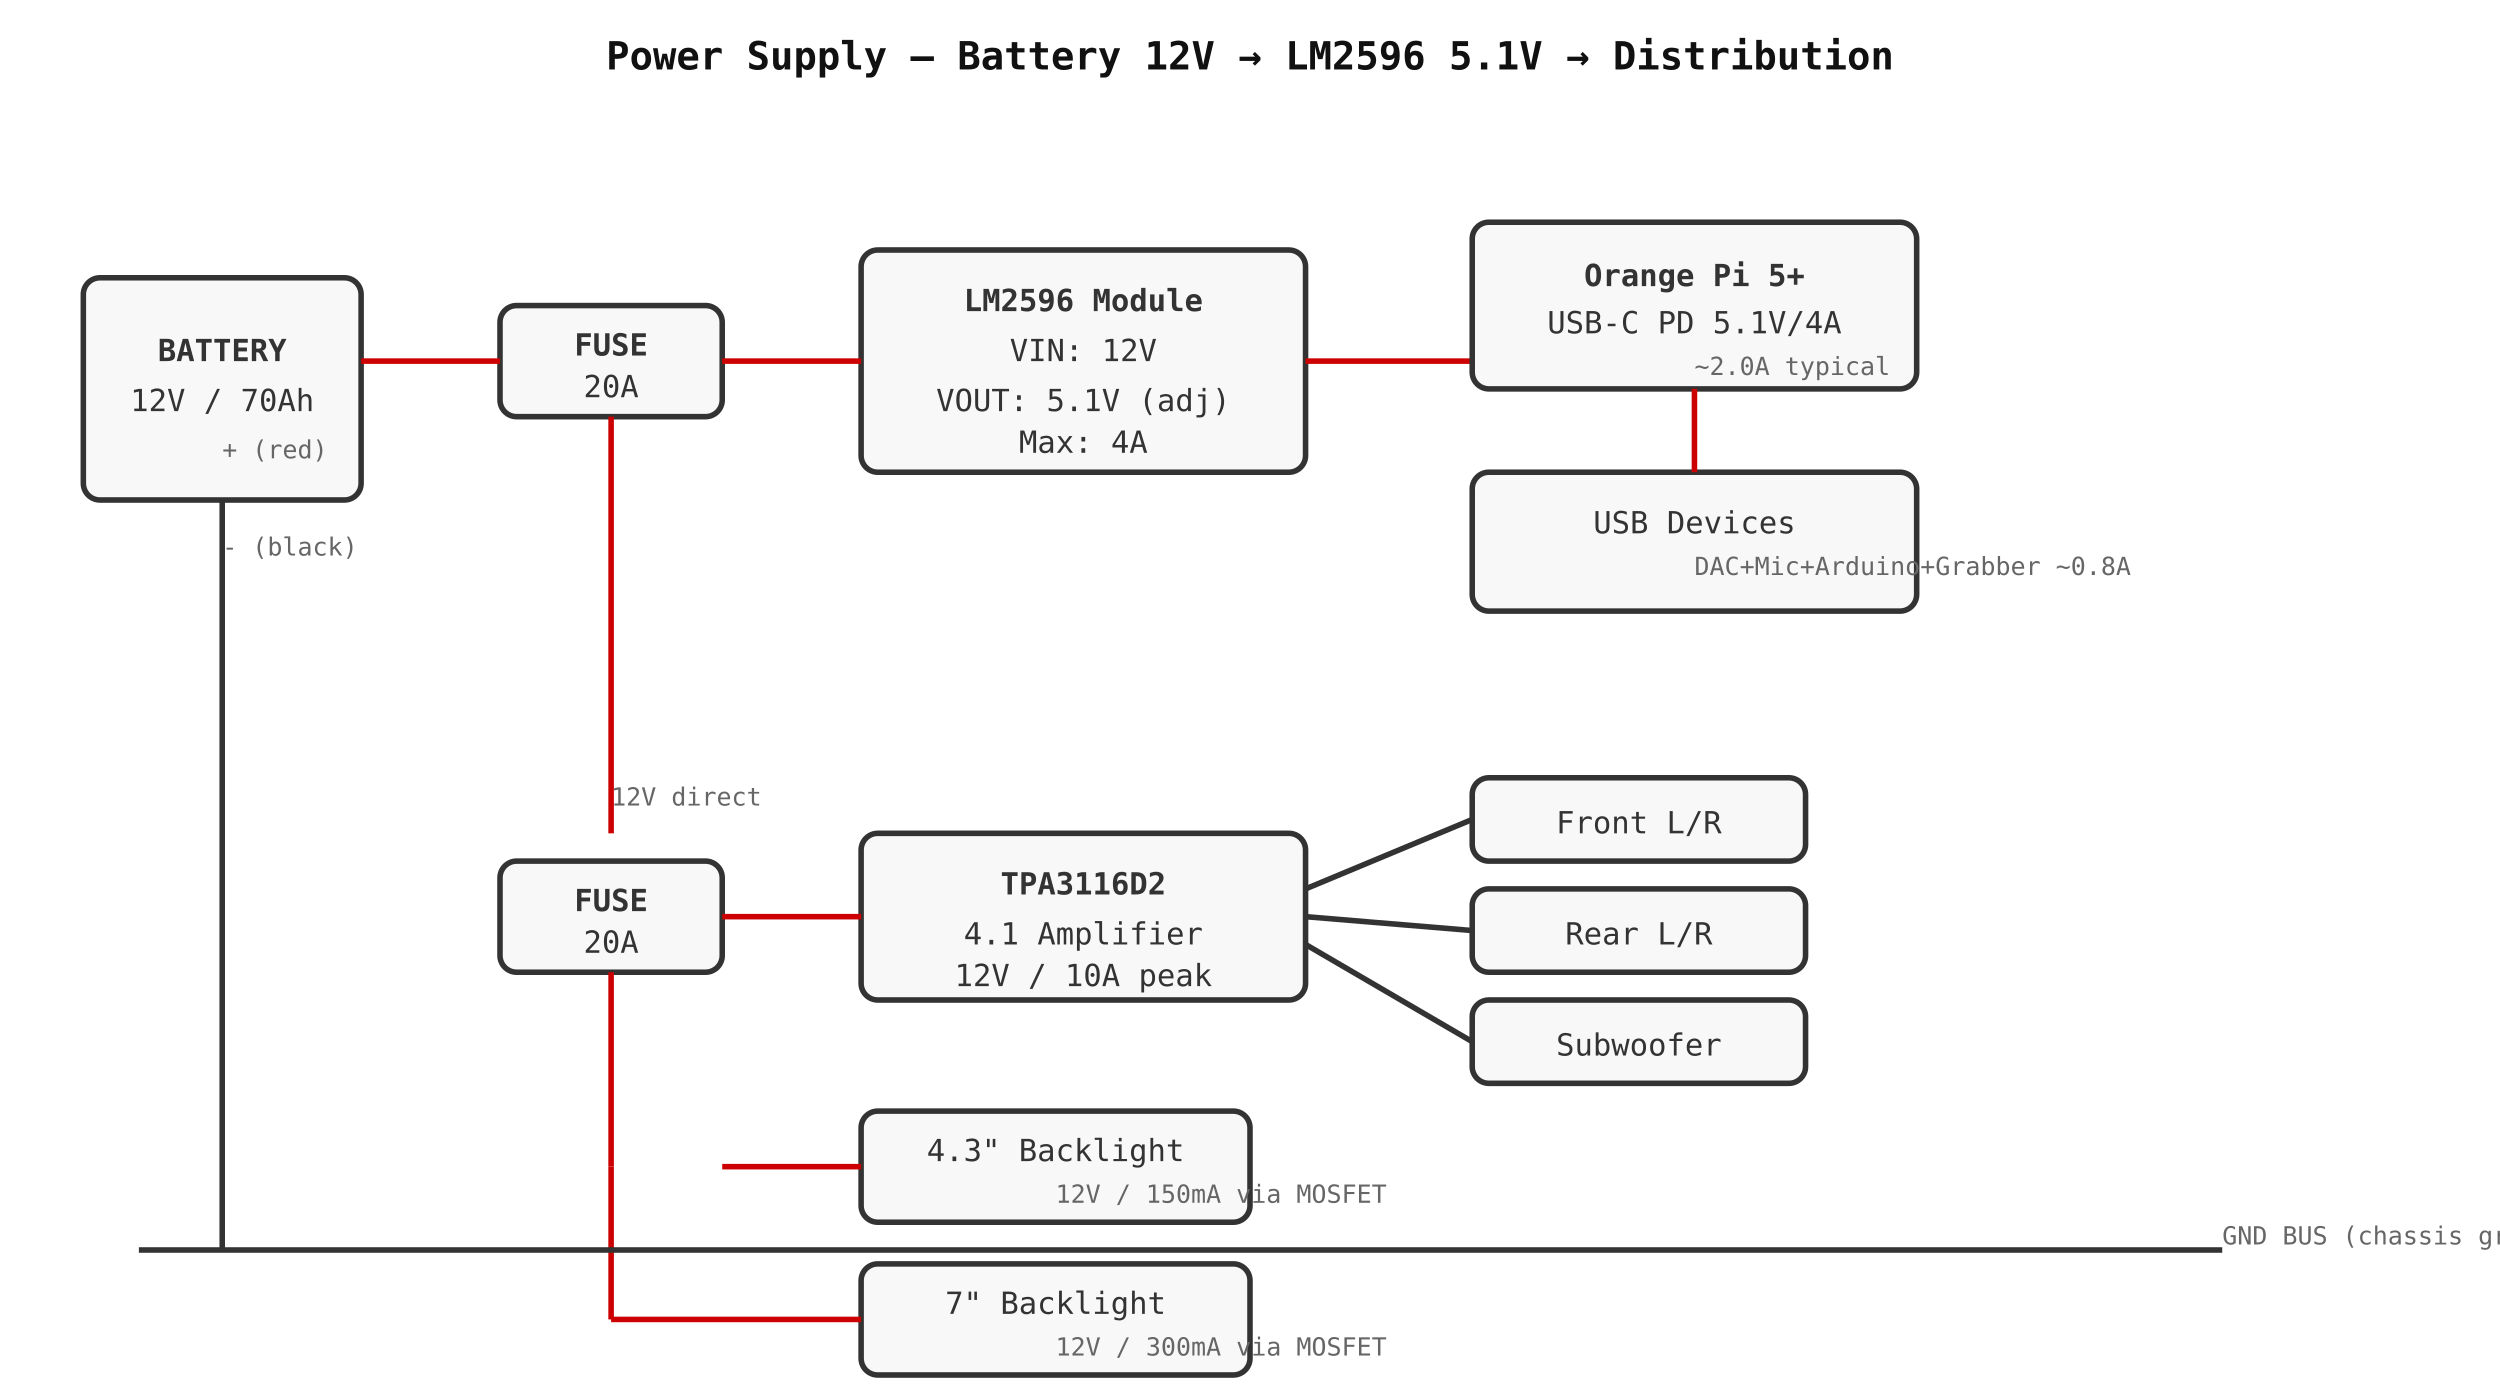
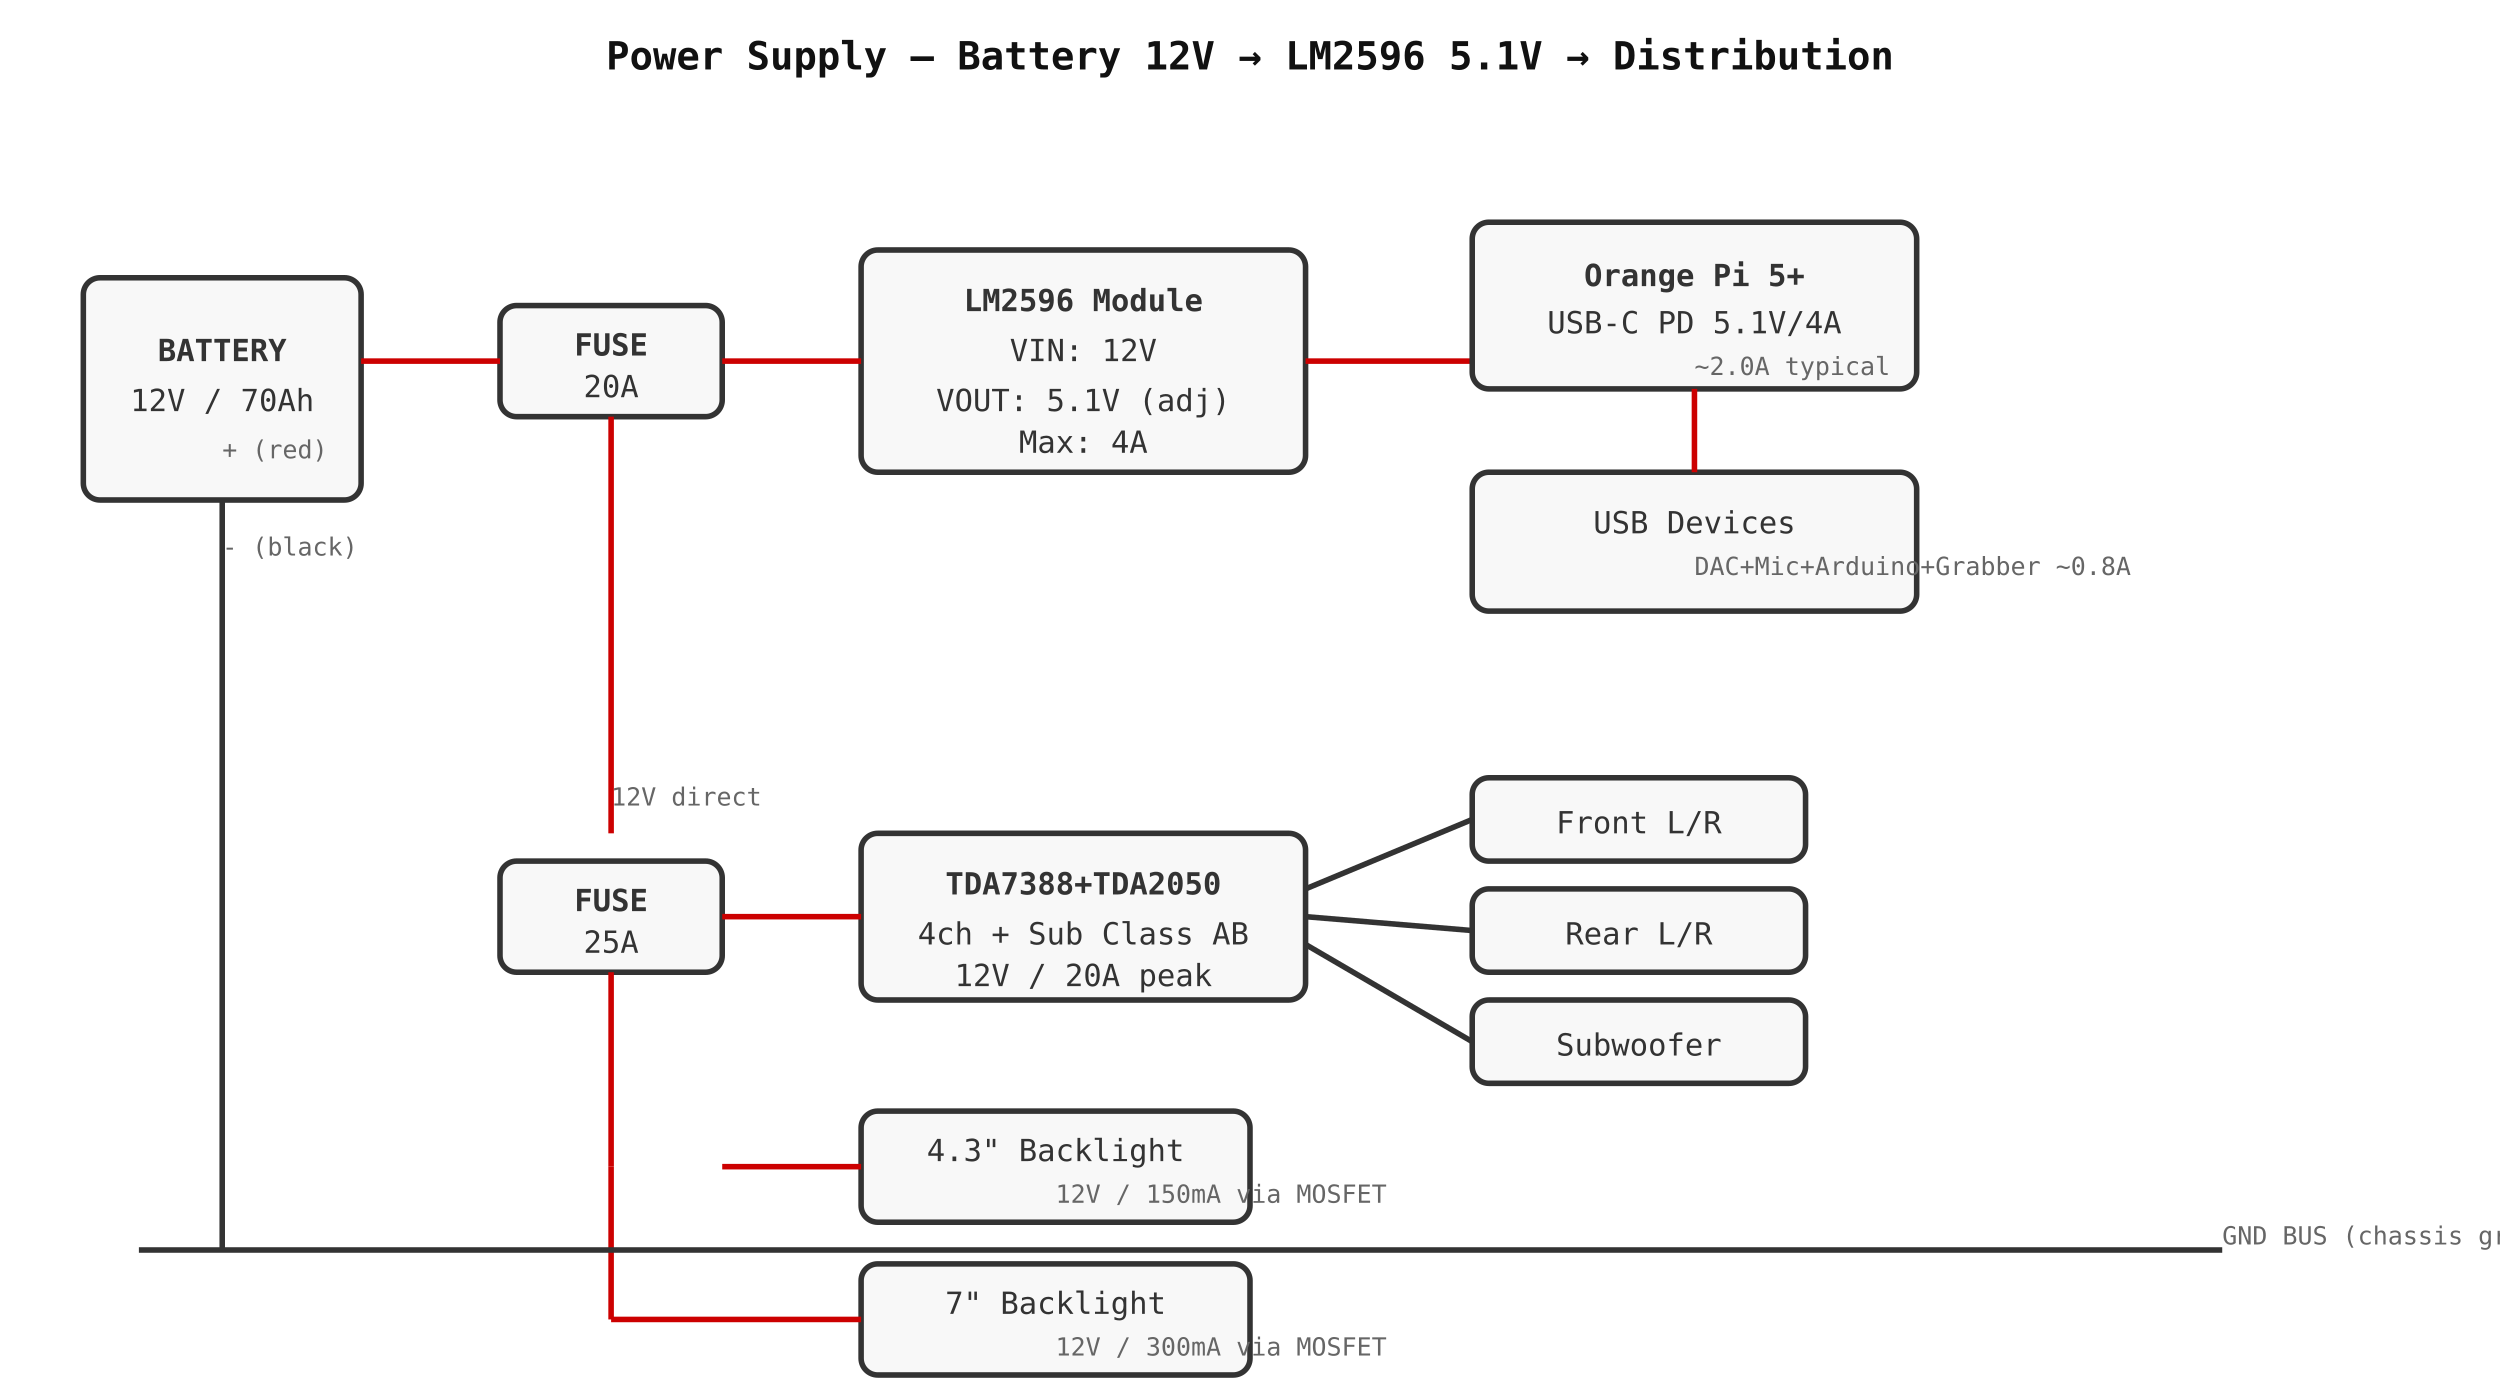
<svg xmlns="http://www.w3.org/2000/svg" viewBox="0 0 900 500" font-family="monospace" font-size="11">
  <style>
    .box { fill: #f8f8f8; stroke: #333; stroke-width: 2; rx: 6; }
    .wire { stroke: #c00; stroke-width: 2; fill: none; }
    .gnd { stroke: #333; stroke-width: 2; fill: none; }
    .label { font-size: 11px; fill: #333; text-anchor: middle; }
    .title { font-size: 14px; font-weight: bold; fill: #111; }
    .pin { font-size: 9px; fill: #666; }
  </style>
  <text x="450" y="25" class="title" text-anchor="middle">Power Supply — Battery 12V → LM2596 5.1V → Distribution</text>
  <rect x="30" y="100" width="100" height="80" class="box" fill="#ffe0e0" />
  <text x="80" y="130" class="label" font-weight="bold">BATTERY</text>
  <text x="80" y="148" class="label">12V / 70Ah</text>
  <text x="80" y="165" class="pin">+ (red)</text>
  <rect x="180" y="110" width="80" height="40" class="box" fill="#fff0c0" />
  <text x="220" y="128" class="label" font-weight="bold">FUSE</text>
  <text x="220" y="143" class="label">20A</text>
  <line x1="130" y1="130" x2="180" y2="130" class="wire" />
  <rect x="310" y="90" width="160" height="80" class="box" fill="#e8f0ff" />
  <text x="390" y="112" class="label" font-weight="bold">LM2596 Module</text>
  <text x="390" y="130" class="label">VIN: 12V</text>
  <text x="390" y="148" class="label">VOUT: 5.1V (adj)</text>
  <text x="390" y="163" class="label">Max: 4A</text>
  <line x1="260" y1="130" x2="310" y2="130" class="wire" />
  <line x1="470" y1="130" x2="530" y2="130" class="wire" stroke="#060" />
  <rect x="530" y="80" width="160" height="60" class="box" fill="#e0f0ff" />
  <text x="610" y="103" class="label" font-weight="bold">Orange Pi 5+</text>
  <text x="610" y="120" class="label">USB-C PD 5.1V/4A</text>
  <text x="610" y="135" class="pin">~2.0A typical</text>
  <rect x="530" y="170" width="160" height="50" class="box" />
  <text x="610" y="192" class="label">USB Devices</text>
  <text x="610" y="207" class="pin">DAC+Mic+Arduino+Grabber ~0.8A</text>
  <line x1="610" y1="140" x2="610" y2="170" class="wire" stroke="#060" />
  <line x1="220" y1="150" x2="220" y2="300" class="wire" />
  <text x="220" y="290" class="pin">12V direct</text>
  <rect x="180" y="310" width="80" height="40" class="box" fill="#fff0c0" />
  <text x="220" y="328" class="label" font-weight="bold">FUSE</text>
-   <text x="220" y="343" class="label">20A</text>
+   <text x="220" y="343" class="label">25A</text>
  <rect x="310" y="300" width="160" height="60" class="box" fill="#ffe0e0" />
-   <text x="390" y="322" class="label" font-weight="bold">TPA3116D2</text>
-   <text x="390" y="340" class="label">4.1 Amplifier</text>
-   <text x="390" y="355" class="label">12V / 10A peak</text>
+   <text x="390" y="322" class="label" font-weight="bold">TDA7388+TDA2050</text>
+   <text x="390" y="340" class="label">4ch + Sub Class AB</text>
+   <text x="390" y="355" class="label">12V / 20A peak</text>
  <line x1="260" y1="330" x2="310" y2="330" class="wire" />
  <rect x="530" y="280" width="120" height="30" class="box" />
  <text x="590" y="300" class="label">Front L/R</text>
  <rect x="530" y="320" width="120" height="30" class="box" />
  <text x="590" y="340" class="label">Rear L/R</text>
  <rect x="530" y="360" width="120" height="30" class="box" />
  <text x="590" y="380" class="label">Subwoofer</text>
  <line x1="470" y1="320" x2="530" y2="295" class="gnd" />
  <line x1="470" y1="330" x2="530" y2="335" class="gnd" />
  <line x1="470" y1="340" x2="530" y2="375" class="gnd" />
  <line x1="220" y1="350" x2="220" y2="420" class="wire" />
  <rect x="310" y="400" width="140" height="40" class="box" fill="#e0ffe0" />
  <text x="380" y="418" class="label">4.3" Backlight</text>
  <text x="380" y="433" class="pin">12V / 150mA via MOSFET</text>
  <line x1="260" y1="420" x2="310" y2="420" class="wire" />
  <rect x="310" y="455" width="140" height="40" class="box" fill="#e0ffe0" />
  <text x="380" y="473" class="label">7" Backlight</text>
  <text x="380" y="488" class="pin">12V / 300mA via MOSFET</text>
  <line x1="220" y1="420" x2="220" y2="475" class="wire" />
  <line x1="220" y1="475" x2="310" y2="475" class="wire" />
  <line x1="50" y1="450" x2="800" y2="450" class="gnd" stroke-width="3" />
  <text x="800" y="448" class="pin">GND BUS (chassis ground)</text>
  <line x1="80" y1="180" x2="80" y2="450" class="gnd" />
  <text x="80" y="200" class="pin">- (black)</text>
</svg>
